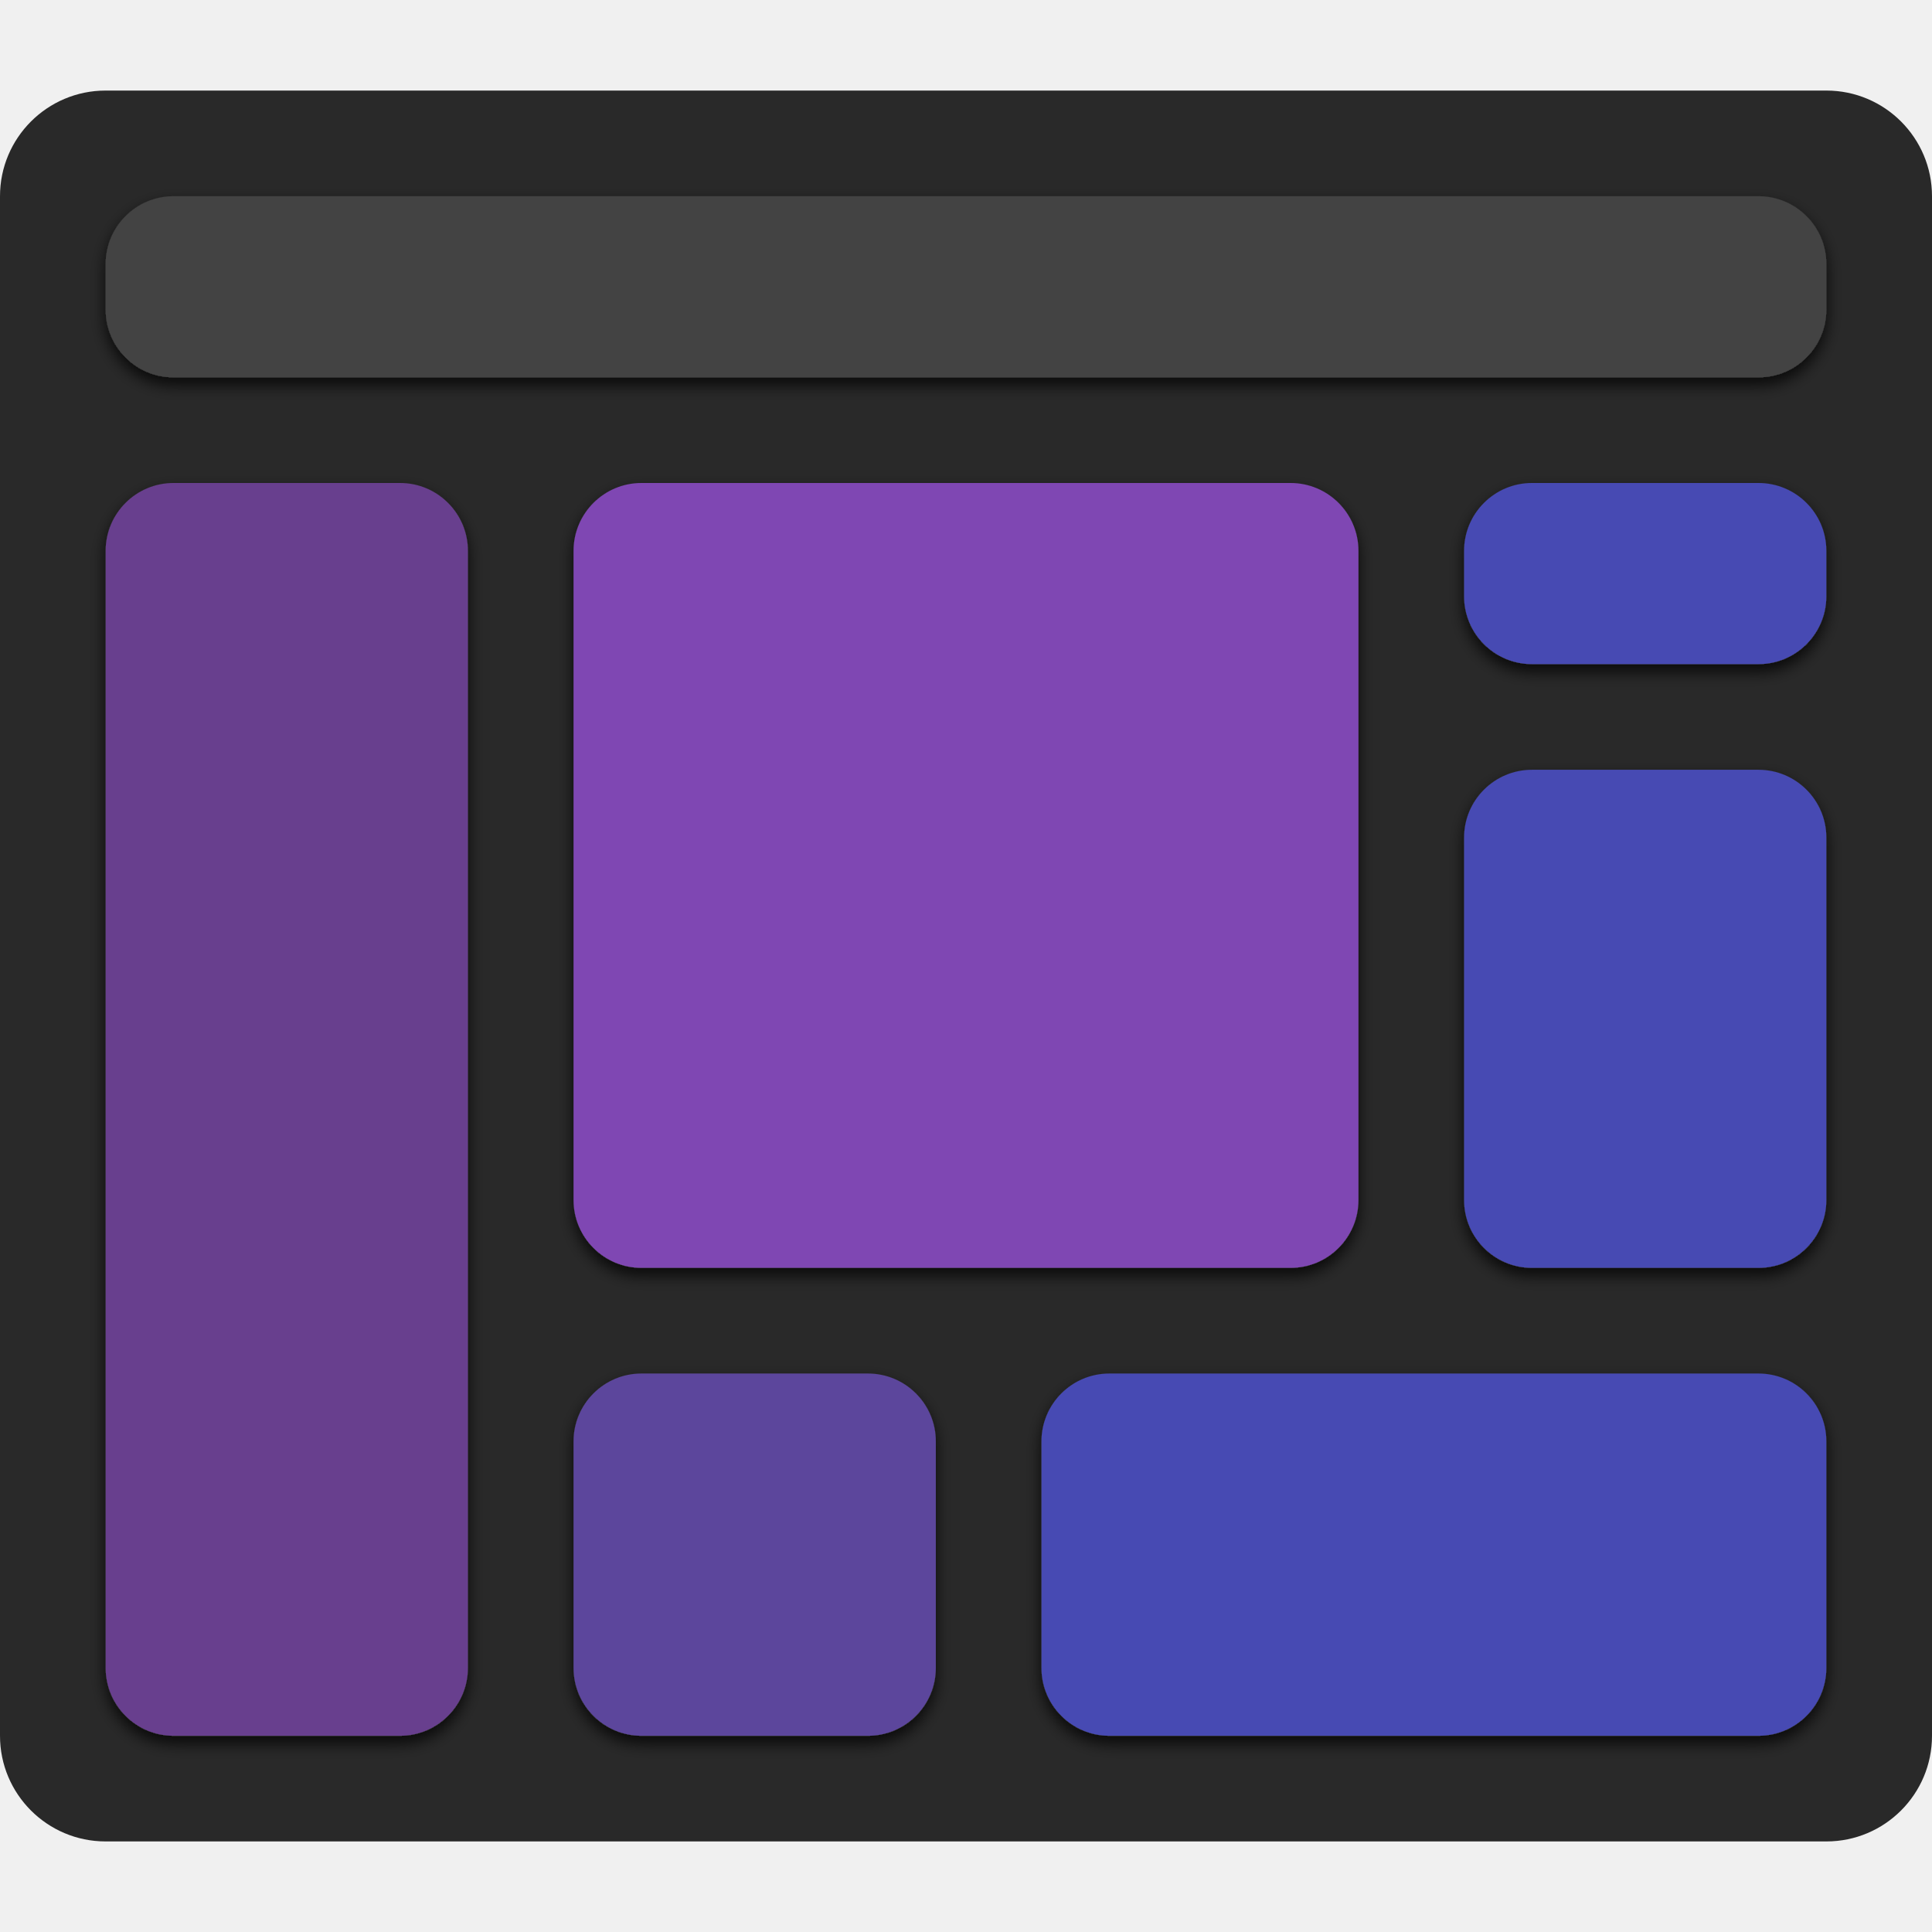
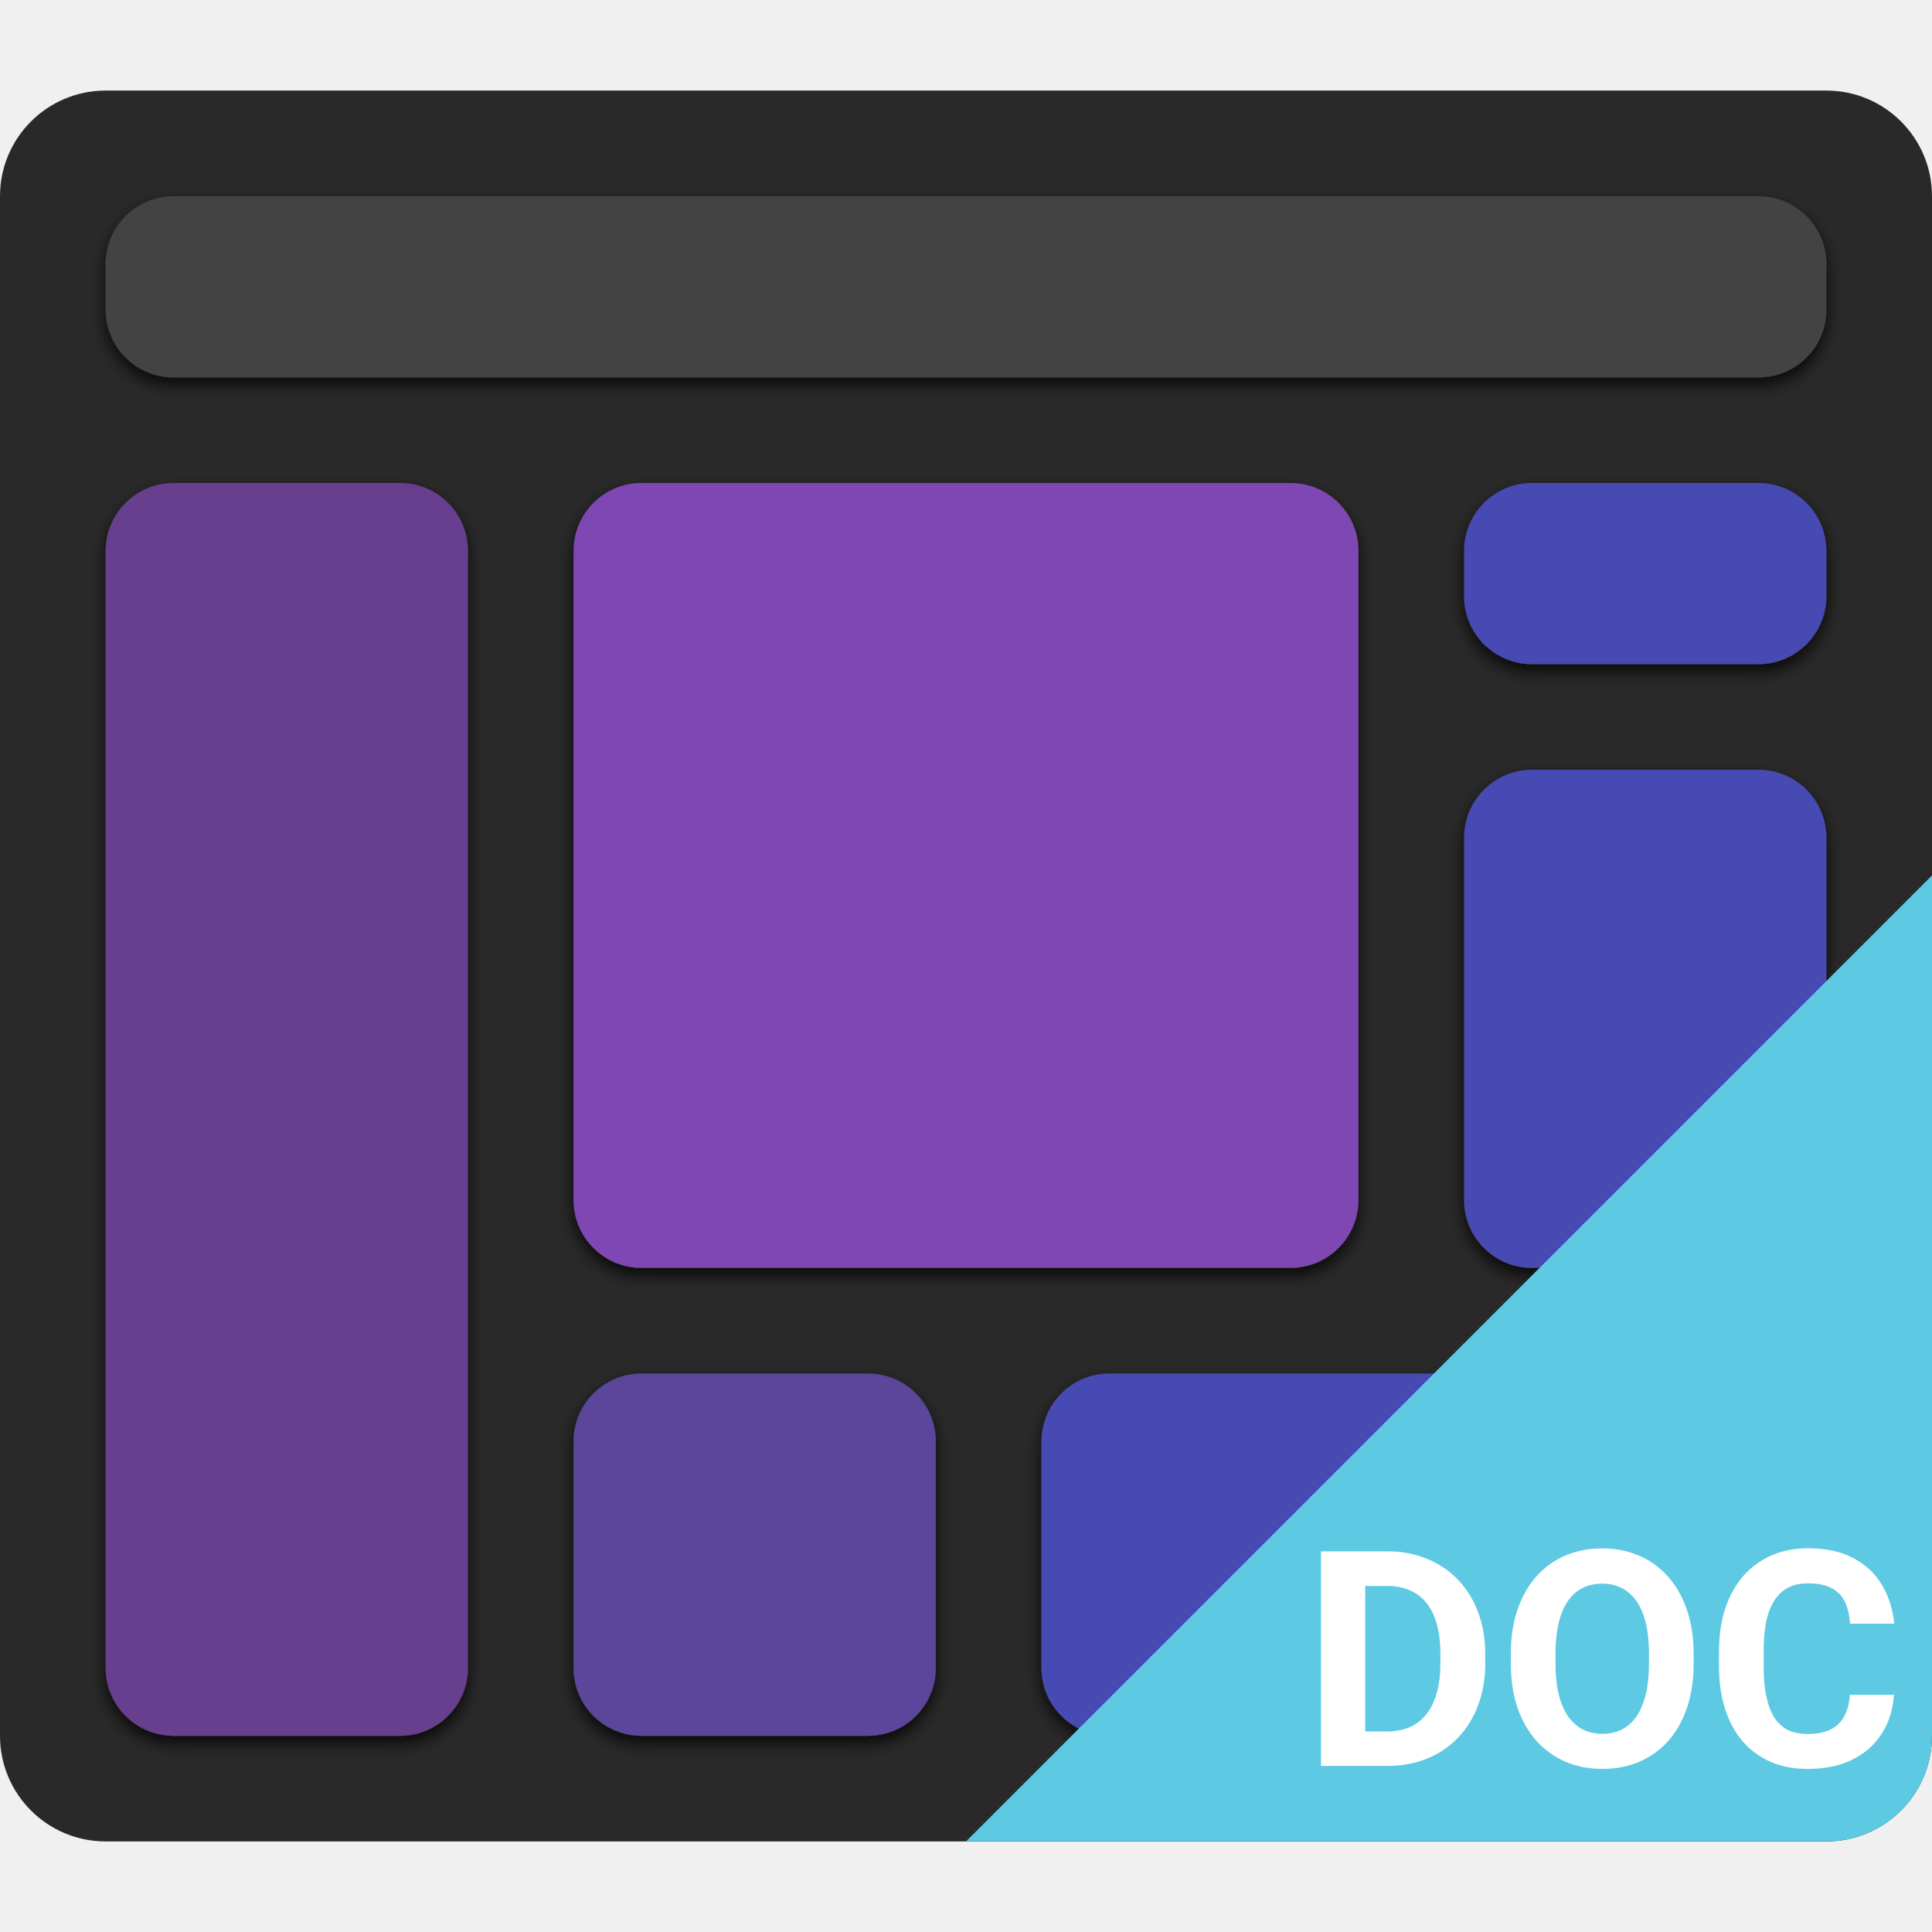
<svg xmlns="http://www.w3.org/2000/svg" width="512" height="512" viewBox="0 0 512 512" fill="none">
  <rect y="24" width="512" height="464" rx="28" fill="#292929" />
-   <g filter="url(#filter0_d_150_408)">
+   <g filter="url(#filter0_d_683_575)">
    <rect x="276" y="364" width="208" height="96" rx="18" fill="#474AB3" />
  </g>
-   <g filter="url(#filter1_d_150_408)">
+   <g filter="url(#filter1_d_683_575)">
    <rect x="388" y="204" width="96" height="132" rx="18" fill="#474AB3" />
  </g>
-   <g filter="url(#filter2_d_150_408)">
+   <g filter="url(#filter2_d_683_575)">
    <rect x="388" y="128" width="96" height="48" rx="18" fill="#474AB3" />
  </g>
-   <g filter="url(#filter3_d_150_408)">
+   <g filter="url(#filter3_d_683_575)">
    <rect x="152" y="364" width="96" height="96" rx="18" fill="#5C469C" />
  </g>
-   <g filter="url(#filter4_d_150_408)">
+   <g filter="url(#filter4_d_683_575)">
    <rect x="152" y="128" width="208" height="208" rx="18" fill="#7F47B3" />
  </g>
-   <g filter="url(#filter5_d_150_408)">
+   <g filter="url(#filter5_d_683_575)">
    <rect x="28" y="128" width="96" height="332" rx="18" fill="#683F8E" />
  </g>
-   <g filter="url(#filter6_d_150_408)">
+   <g filter="url(#filter6_d_683_575)">
    <rect x="28" y="52" width="456" height="48" rx="18" fill="#434343" />
  </g>
+   <mask id="mask0_683_575" style="mask-type:alpha" maskUnits="userSpaceOnUse" x="0" y="24" width="512" height="464">
+     <rect y="24" width="512" height="464" rx="28" fill="#292929" />
+   </mask>
+   <g mask="url(#mask0_683_575)">
+     <path d="M256 488L512 232V488H256Z" fill="#5DC9E3" />
+   </g>
+   <path d="M367.539 468H355.156L355.234 458.859H367.539C370.612 458.859 373.203 458.169 375.312 456.789C377.422 455.383 379.01 453.339 380.078 450.656C381.172 447.974 381.719 444.732 381.719 440.93V438.156C381.719 435.24 381.406 432.674 380.781 430.461C380.182 428.247 379.284 426.385 378.086 424.875C376.888 423.365 375.417 422.232 373.672 421.477C371.927 420.695 369.922 420.305 367.656 420.305H354.922V411.125H367.656C371.458 411.125 374.935 411.776 378.086 413.078C381.263 414.354 384.01 416.19 386.328 418.586C388.646 420.982 390.43 423.846 391.68 427.18C392.956 430.487 393.594 434.172 393.594 438.234V440.93C393.594 444.966 392.956 448.651 391.68 451.984C390.43 455.318 388.646 458.182 386.328 460.578C384.036 462.948 381.289 464.784 378.086 466.086C374.909 467.362 371.393 468 367.539 468ZM361.797 411.125V468H350.078V411.125H361.797ZM448.828 438.234V440.93C448.828 445.253 448.242 449.133 447.07 452.57C445.898 456.008 444.245 458.938 442.109 461.359C439.974 463.755 437.422 465.591 434.453 466.867C431.51 468.143 428.242 468.781 424.648 468.781C421.081 468.781 417.812 468.143 414.844 466.867C411.901 465.591 409.349 463.755 407.188 461.359C405.026 458.938 403.346 456.008 402.148 452.57C400.977 449.133 400.391 445.253 400.391 440.93V438.234C400.391 433.885 400.977 430.005 402.148 426.594C403.32 423.156 404.974 420.227 407.109 417.805C409.271 415.383 411.823 413.534 414.766 412.258C417.734 410.982 421.003 410.344 424.57 410.344C428.164 410.344 431.432 410.982 434.375 412.258C437.344 413.534 439.896 415.383 442.031 417.805C444.193 420.227 445.859 423.156 447.031 426.594C448.229 430.005 448.828 433.885 448.828 438.234ZM436.992 440.93V438.156C436.992 435.135 436.719 432.479 436.172 430.188C435.625 427.896 434.818 425.969 433.75 424.406C432.682 422.844 431.38 421.672 429.844 420.891C428.307 420.083 426.549 419.68 424.57 419.68C422.591 419.68 420.833 420.083 419.297 420.891C417.786 421.672 416.497 422.844 415.43 424.406C414.388 425.969 413.594 427.896 413.047 430.188C412.5 432.479 412.227 435.135 412.227 438.156V440.93C412.227 443.924 412.5 446.581 413.047 448.898C413.594 451.19 414.401 453.13 415.469 454.719C416.536 456.281 417.839 457.466 419.375 458.273C420.911 459.081 422.669 459.484 424.648 459.484C426.628 459.484 428.385 459.081 429.922 458.273C431.458 457.466 432.747 456.281 433.789 454.719C434.831 453.13 435.625 451.19 436.172 448.898C436.719 446.581 436.992 443.924 436.992 440.93ZM490.234 449.133H501.914C501.68 452.961 500.625 456.359 498.75 459.328C496.901 462.297 494.31 464.615 490.977 466.281C487.669 467.948 483.685 468.781 479.023 468.781C475.378 468.781 472.109 468.156 469.219 466.906C466.328 465.63 463.854 463.807 461.797 461.438C459.766 459.068 458.216 456.203 457.148 452.844C456.081 449.484 455.547 445.721 455.547 441.555V437.609C455.547 433.443 456.094 429.68 457.188 426.32C458.307 422.935 459.896 420.057 461.953 417.688C464.036 415.318 466.523 413.495 469.414 412.219C472.305 410.943 475.534 410.305 479.102 410.305C483.841 410.305 487.839 411.164 491.094 412.883C494.375 414.602 496.914 416.971 498.711 419.992C500.534 423.013 501.628 426.451 501.992 430.305H490.273C490.143 428.013 489.688 426.073 488.906 424.484C488.125 422.87 486.94 421.659 485.352 420.852C483.789 420.018 481.706 419.602 479.102 419.602C477.148 419.602 475.443 419.966 473.984 420.695C472.526 421.424 471.302 422.531 470.312 424.016C469.323 425.5 468.581 427.375 468.086 429.641C467.617 431.88 467.383 434.51 467.383 437.531V441.555C467.383 444.497 467.604 447.089 468.047 449.328C468.49 451.542 469.167 453.417 470.078 454.953C471.016 456.464 472.214 457.609 473.672 458.391C475.156 459.146 476.94 459.523 479.023 459.523C481.471 459.523 483.49 459.133 485.078 458.352C486.667 457.57 487.878 456.411 488.711 454.875C489.57 453.339 490.078 451.424 490.234 449.133Z" fill="white" />
  <defs>
-     <filter id="filter0_d_150_408" x="272" y="362" width="216" height="104" filterUnits="userSpaceOnUse" color-interpolation-filters="sRGB">
+     <filter id="filter0_d_683_575" x="272" y="362" width="216" height="104" filterUnits="userSpaceOnUse" color-interpolation-filters="sRGB">
      <feFlood flood-opacity="0" result="BackgroundImageFix" />
      <feColorMatrix in="SourceAlpha" type="matrix" values="0 0 0 0 0 0 0 0 0 0 0 0 0 0 0 0 0 0 127 0" result="hardAlpha" />
      <feOffset dy="2" />
      <feGaussianBlur stdDeviation="2" />
      <feComposite in2="hardAlpha" operator="out" />
      <feColorMatrix type="matrix" values="0 0 0 0 0 0 0 0 0 0 0 0 0 0 0 0 0 0 0.76 0" />
-       <feBlend mode="normal" in2="BackgroundImageFix" result="effect1_dropShadow_150_408" />
-       <feBlend mode="normal" in="SourceGraphic" in2="effect1_dropShadow_150_408" result="shape" />
+       <feBlend mode="normal" in2="BackgroundImageFix" result="effect1_dropShadow_683_575" />
+       <feBlend mode="normal" in="SourceGraphic" in2="effect1_dropShadow_683_575" result="shape" />
    </filter>
-     <filter id="filter1_d_150_408" x="384" y="202" width="104" height="140" filterUnits="userSpaceOnUse" color-interpolation-filters="sRGB">
+     <filter id="filter1_d_683_575" x="384" y="202" width="104" height="140" filterUnits="userSpaceOnUse" color-interpolation-filters="sRGB">
      <feFlood flood-opacity="0" result="BackgroundImageFix" />
      <feColorMatrix in="SourceAlpha" type="matrix" values="0 0 0 0 0 0 0 0 0 0 0 0 0 0 0 0 0 0 127 0" result="hardAlpha" />
      <feOffset dy="2" />
      <feGaussianBlur stdDeviation="2" />
      <feComposite in2="hardAlpha" operator="out" />
      <feColorMatrix type="matrix" values="0 0 0 0 0 0 0 0 0 0 0 0 0 0 0 0 0 0 0.76 0" />
-       <feBlend mode="normal" in2="BackgroundImageFix" result="effect1_dropShadow_150_408" />
-       <feBlend mode="normal" in="SourceGraphic" in2="effect1_dropShadow_150_408" result="shape" />
+       <feBlend mode="normal" in2="BackgroundImageFix" result="effect1_dropShadow_683_575" />
+       <feBlend mode="normal" in="SourceGraphic" in2="effect1_dropShadow_683_575" result="shape" />
    </filter>
-     <filter id="filter2_d_150_408" x="384" y="126" width="104" height="56" filterUnits="userSpaceOnUse" color-interpolation-filters="sRGB">
+     <filter id="filter2_d_683_575" x="384" y="126" width="104" height="56" filterUnits="userSpaceOnUse" color-interpolation-filters="sRGB">
      <feFlood flood-opacity="0" result="BackgroundImageFix" />
      <feColorMatrix in="SourceAlpha" type="matrix" values="0 0 0 0 0 0 0 0 0 0 0 0 0 0 0 0 0 0 127 0" result="hardAlpha" />
      <feOffset dy="2" />
      <feGaussianBlur stdDeviation="2" />
      <feComposite in2="hardAlpha" operator="out" />
      <feColorMatrix type="matrix" values="0 0 0 0 0 0 0 0 0 0 0 0 0 0 0 0 0 0 0.76 0" />
-       <feBlend mode="normal" in2="BackgroundImageFix" result="effect1_dropShadow_150_408" />
-       <feBlend mode="normal" in="SourceGraphic" in2="effect1_dropShadow_150_408" result="shape" />
+       <feBlend mode="normal" in2="BackgroundImageFix" result="effect1_dropShadow_683_575" />
+       <feBlend mode="normal" in="SourceGraphic" in2="effect1_dropShadow_683_575" result="shape" />
    </filter>
-     <filter id="filter3_d_150_408" x="148" y="362" width="104" height="104" filterUnits="userSpaceOnUse" color-interpolation-filters="sRGB">
+     <filter id="filter3_d_683_575" x="148" y="362" width="104" height="104" filterUnits="userSpaceOnUse" color-interpolation-filters="sRGB">
      <feFlood flood-opacity="0" result="BackgroundImageFix" />
      <feColorMatrix in="SourceAlpha" type="matrix" values="0 0 0 0 0 0 0 0 0 0 0 0 0 0 0 0 0 0 127 0" result="hardAlpha" />
      <feOffset dy="2" />
      <feGaussianBlur stdDeviation="2" />
      <feComposite in2="hardAlpha" operator="out" />
      <feColorMatrix type="matrix" values="0 0 0 0 0 0 0 0 0 0 0 0 0 0 0 0 0 0 0.76 0" />
-       <feBlend mode="normal" in2="BackgroundImageFix" result="effect1_dropShadow_150_408" />
-       <feBlend mode="normal" in="SourceGraphic" in2="effect1_dropShadow_150_408" result="shape" />
+       <feBlend mode="normal" in2="BackgroundImageFix" result="effect1_dropShadow_683_575" />
+       <feBlend mode="normal" in="SourceGraphic" in2="effect1_dropShadow_683_575" result="shape" />
    </filter>
-     <filter id="filter4_d_150_408" x="148" y="126" width="216" height="216" filterUnits="userSpaceOnUse" color-interpolation-filters="sRGB">
+     <filter id="filter4_d_683_575" x="148" y="126" width="216" height="216" filterUnits="userSpaceOnUse" color-interpolation-filters="sRGB">
      <feFlood flood-opacity="0" result="BackgroundImageFix" />
      <feColorMatrix in="SourceAlpha" type="matrix" values="0 0 0 0 0 0 0 0 0 0 0 0 0 0 0 0 0 0 127 0" result="hardAlpha" />
      <feOffset dy="2" />
      <feGaussianBlur stdDeviation="2" />
      <feComposite in2="hardAlpha" operator="out" />
      <feColorMatrix type="matrix" values="0 0 0 0 0 0 0 0 0 0 0 0 0 0 0 0 0 0 0.76 0" />
-       <feBlend mode="normal" in2="BackgroundImageFix" result="effect1_dropShadow_150_408" />
-       <feBlend mode="normal" in="SourceGraphic" in2="effect1_dropShadow_150_408" result="shape" />
+       <feBlend mode="normal" in2="BackgroundImageFix" result="effect1_dropShadow_683_575" />
+       <feBlend mode="normal" in="SourceGraphic" in2="effect1_dropShadow_683_575" result="shape" />
    </filter>
-     <filter id="filter5_d_150_408" x="24" y="126" width="104" height="340" filterUnits="userSpaceOnUse" color-interpolation-filters="sRGB">
+     <filter id="filter5_d_683_575" x="24" y="126" width="104" height="340" filterUnits="userSpaceOnUse" color-interpolation-filters="sRGB">
      <feFlood flood-opacity="0" result="BackgroundImageFix" />
      <feColorMatrix in="SourceAlpha" type="matrix" values="0 0 0 0 0 0 0 0 0 0 0 0 0 0 0 0 0 0 127 0" result="hardAlpha" />
      <feOffset dy="2" />
      <feGaussianBlur stdDeviation="2" />
      <feComposite in2="hardAlpha" operator="out" />
      <feColorMatrix type="matrix" values="0 0 0 0 0 0 0 0 0 0 0 0 0 0 0 0 0 0 0.76 0" />
-       <feBlend mode="normal" in2="BackgroundImageFix" result="effect1_dropShadow_150_408" />
-       <feBlend mode="normal" in="SourceGraphic" in2="effect1_dropShadow_150_408" result="shape" />
+       <feBlend mode="normal" in2="BackgroundImageFix" result="effect1_dropShadow_683_575" />
+       <feBlend mode="normal" in="SourceGraphic" in2="effect1_dropShadow_683_575" result="shape" />
    </filter>
-     <filter id="filter6_d_150_408" x="24" y="50" width="464" height="56" filterUnits="userSpaceOnUse" color-interpolation-filters="sRGB">
+     <filter id="filter6_d_683_575" x="24" y="50" width="464" height="56" filterUnits="userSpaceOnUse" color-interpolation-filters="sRGB">
      <feFlood flood-opacity="0" result="BackgroundImageFix" />
      <feColorMatrix in="SourceAlpha" type="matrix" values="0 0 0 0 0 0 0 0 0 0 0 0 0 0 0 0 0 0 127 0" result="hardAlpha" />
      <feOffset dy="2" />
      <feGaussianBlur stdDeviation="2" />
      <feComposite in2="hardAlpha" operator="out" />
      <feColorMatrix type="matrix" values="0 0 0 0 0 0 0 0 0 0 0 0 0 0 0 0 0 0 0.76 0" />
-       <feBlend mode="normal" in2="BackgroundImageFix" result="effect1_dropShadow_150_408" />
-       <feBlend mode="normal" in="SourceGraphic" in2="effect1_dropShadow_150_408" result="shape" />
+       <feBlend mode="normal" in2="BackgroundImageFix" result="effect1_dropShadow_683_575" />
+       <feBlend mode="normal" in="SourceGraphic" in2="effect1_dropShadow_683_575" result="shape" />
    </filter>
  </defs>
</svg>
